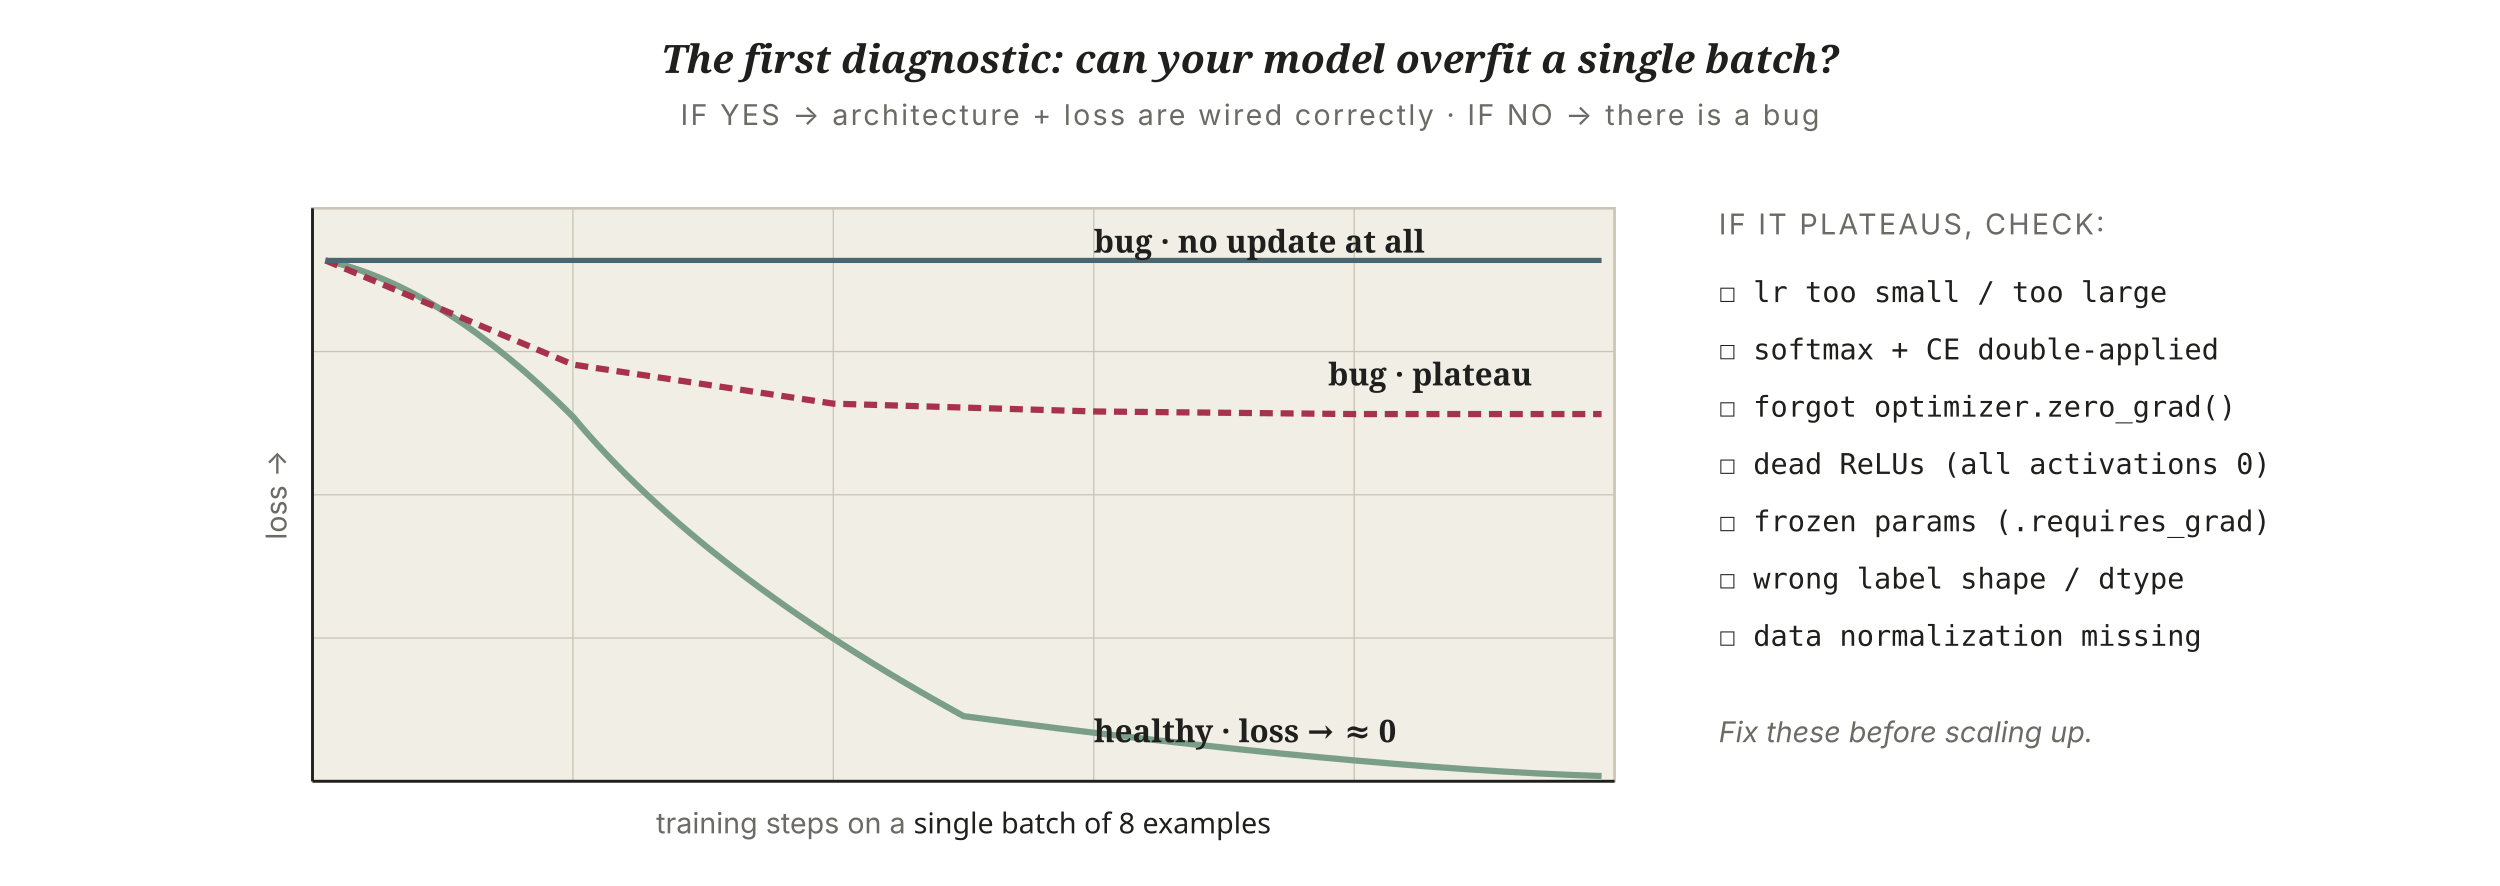
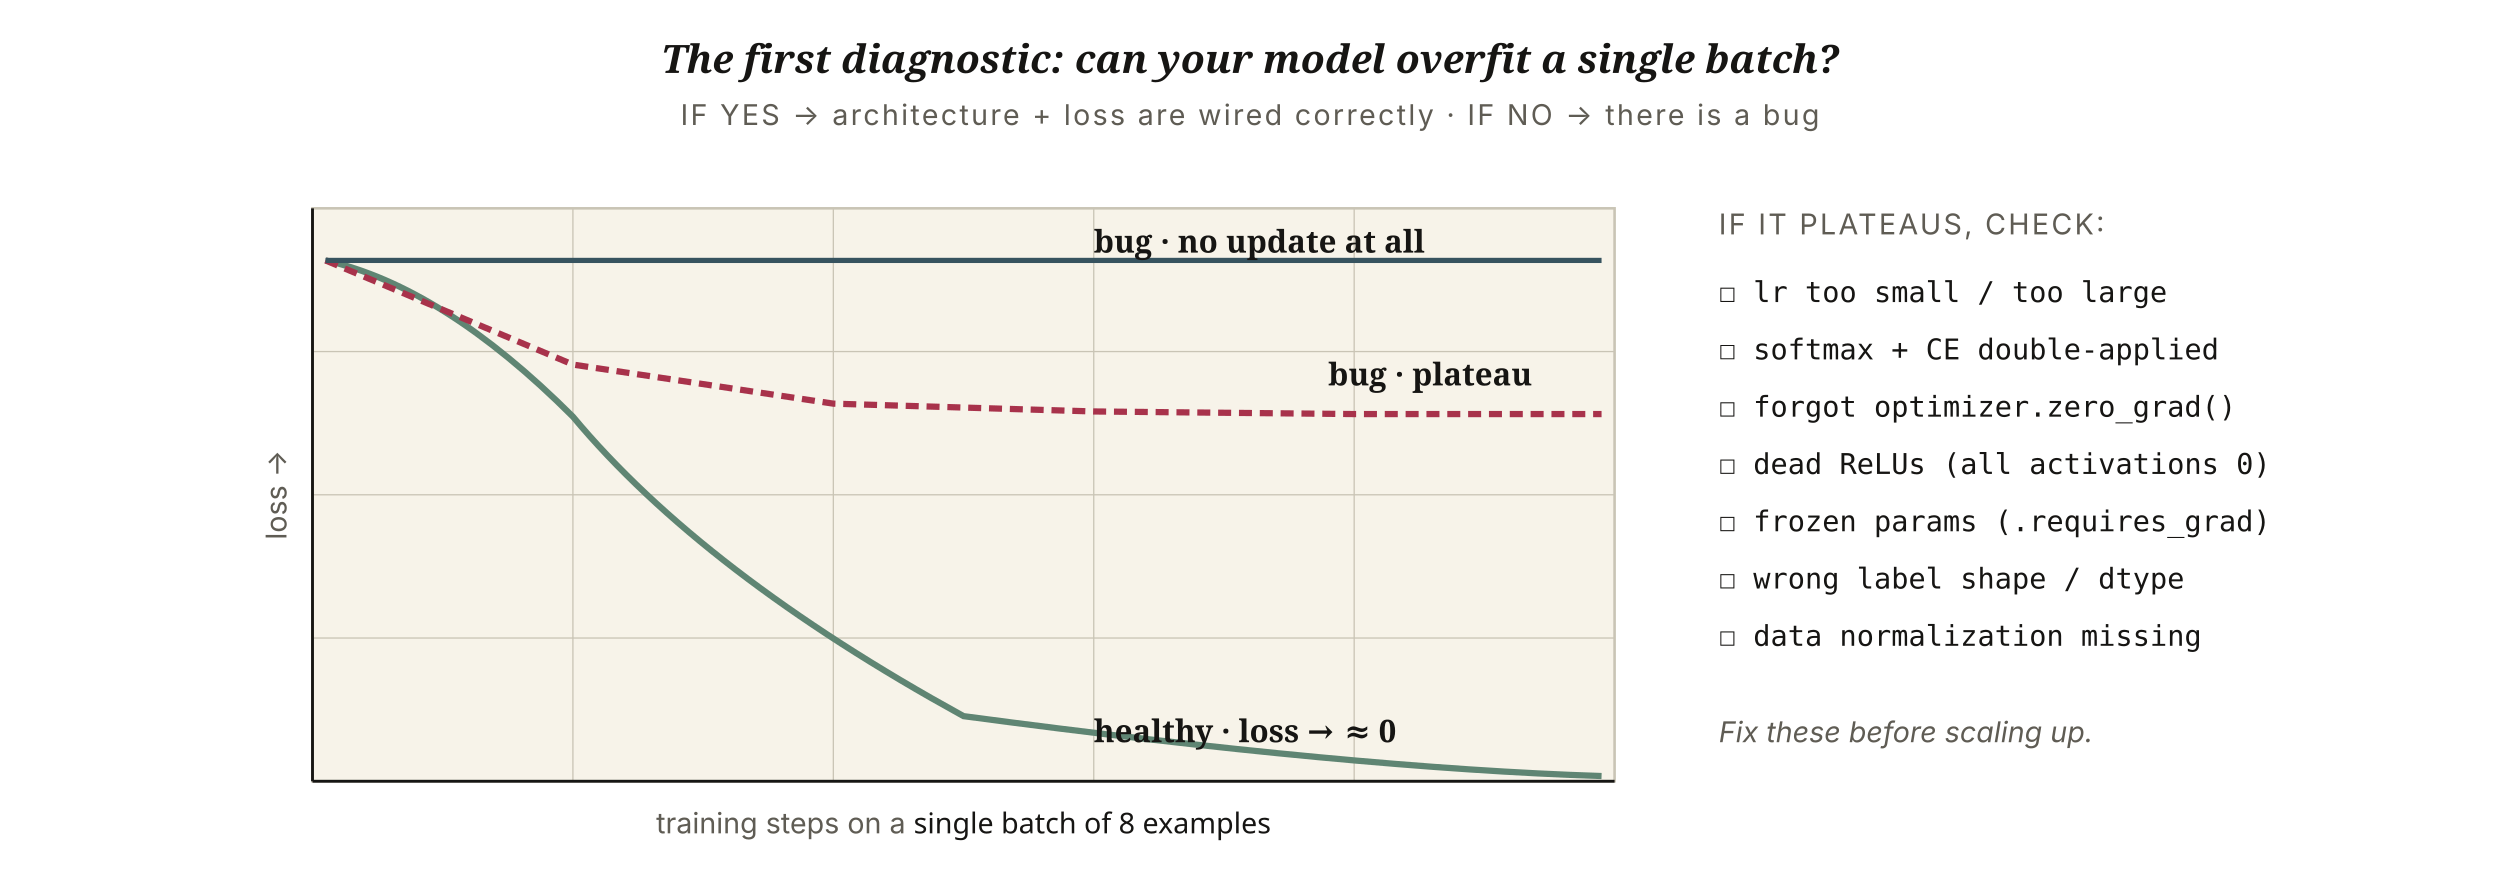
- <svg xmlns="http://www.w3.org/2000/svg" viewBox="0 0 960 340" font-family="Fraunces, Georgia, serif">
+ <svg xmlns="http://www.w3.org/2000/svg" viewBox="0 0 960 340" font-family="EB Garamond, Georgia, serif">
  <defs>
    <style>
-       .axis  { stroke:#1F1F1E; stroke-width:1.1; }
+       .axis  { stroke:#161513; stroke-width:1.1; }
      .grid  { stroke:#C9C4B5; stroke-width:0.5; }
-       .good  { stroke:#7B9E89; stroke-width:2.4; fill:none; }
+       .good  { stroke:#5F8573; stroke-width:2.4; fill:none; }
      .bad   { stroke:#A8324B; stroke-width:2.4; fill:none; stroke-dasharray:5 3; }
-       .okp   { stroke:#4A6670; stroke-width:2; fill:none; }
-       .lbl   { fill:#1F1F1E; font-size:12px; }
-       .mut   { fill:#6B6A65; font-size:11px; font-family:Inter, sans-serif; }
-       .ttl   { fill:#1F1F1E; font-size:15px; font-weight:600; font-style:italic; }
-       .tag   { fill:#6B6A65; font-size:11px; letter-spacing:0.08em; text-transform:uppercase; font-family:Inter, sans-serif; }
+       .okp   { stroke:#37535F; stroke-width:2; fill:none; }
+       .lbl   { fill:#161513; font-size:12px; }
+       .mut   { fill:#5F5C54; font-size:11px; font-family:Inter, sans-serif; }
+       .ttl   { fill:#161513; font-size:15px; font-weight:600; font-style:italic; }
+       .tag   { fill:#5F5C54; font-size:11px; letter-spacing:0.08em; text-transform:uppercase; font-family:Inter, sans-serif; }
      .mono  { font-family:'JetBrains Mono', monospace; font-size:11px; }
    </style>
  </defs>
  <text x="480" y="28" text-anchor="middle" class="ttl">The first diagnostic: can your model overfit a single batch?</text>
  <text x="480" y="48" text-anchor="middle" class="tag">IF YES → architecture + loss are wired correctly · IF NO → there is a bug</text>
  <g transform="translate(120, 80)">
-     <rect x="0" y="0" width="500" height="220" fill="#F0EEE5" stroke="#C9C4B5" />
+     <rect x="0" y="0" width="500" height="220" fill="#F7F3E9" stroke="#C9C4B5" />
    <g class="grid">
      <line x1="0" y1="55" x2="500" y2="55" />
      <line x1="0" y1="110" x2="500" y2="110" />
      <line x1="0" y1="165" x2="500" y2="165" />
      <line x1="100" y1="0" x2="100" y2="220" />
      <line x1="200" y1="0" x2="200" y2="220" />
      <line x1="300" y1="0" x2="300" y2="220" />
      <line x1="400" y1="0" x2="400" y2="220" />
    </g>
    <line x1="0" y1="220" x2="500" y2="220" class="axis" />
    <line x1="0" y1="0" x2="0" y2="220" class="axis" />
    <path class="good" d="M 5 20 Q 50 30 100 80 Q 150 140 250 195 Q 400 215 495 218" />
-     <text x="300" y="205" class="lbl" fill="#7B9E89" font-weight="600">healthy · loss → ≈ 0</text>
+     <text x="300" y="205" class="lbl" fill="#5F8573" font-weight="600">healthy · loss → ≈ 0</text>
    <path class="bad" d="M 5 20 L 100 60 L 200 75 L 300 78 L 400 79 L 495 79" />
    <text x="390" y="68" class="lbl" fill="#A8324B" font-weight="600">bug · plateau</text>
    <path class="okp" d="M 5 20 L 495 20" />
-     <text x="300" y="17" class="lbl" fill="#4A6670" font-weight="600">bug · no update at all</text>
-     <text x="250" y="240" text-anchor="middle" class="mut">training steps on a <tspan font-family="'JetBrains Mono'" fill="#1F1F1E">single batch of 8 examples</tspan>
+     <text x="300" y="17" class="lbl" fill="#37535F" font-weight="600">bug · no update at all</text>
+     <text x="250" y="240" text-anchor="middle" class="mut">training steps on a <tspan font-family="'JetBrains Mono'" fill="#161513">single batch of 8 examples</tspan>
    </text>
    <text x="-10" y="110" transform="rotate(-90 -10 110)" text-anchor="middle" class="mut">loss →</text>
  </g>
  <g transform="translate(660, 90)">
    <text x="0" y="0" class="tag">IF IT PLATEAUS, CHECK:</text>
-     <g class="mono" font-size="11" fill="#1F1F1E">
+     <g class="mono" font-size="11" fill="#161513">
      <text x="0" y="26">☐ lr too small / too large</text>
      <text x="0" y="48">☐ softmax + CE double-applied</text>
      <text x="0" y="70">☐ forgot optimizer.zero_grad()</text>
      <text x="0" y="92">☐ dead ReLUs (all activations 0)</text>
      <text x="0" y="114">☐ frozen params (.requires_grad)</text>
      <text x="0" y="136">☐ wrong label shape / dtype</text>
      <text x="0" y="158">☐ data normalization missing</text>
    </g>
    <text x="0" y="195" class="mut" font-style="italic">Fix these before scaling up.</text>
  </g>
</svg>
